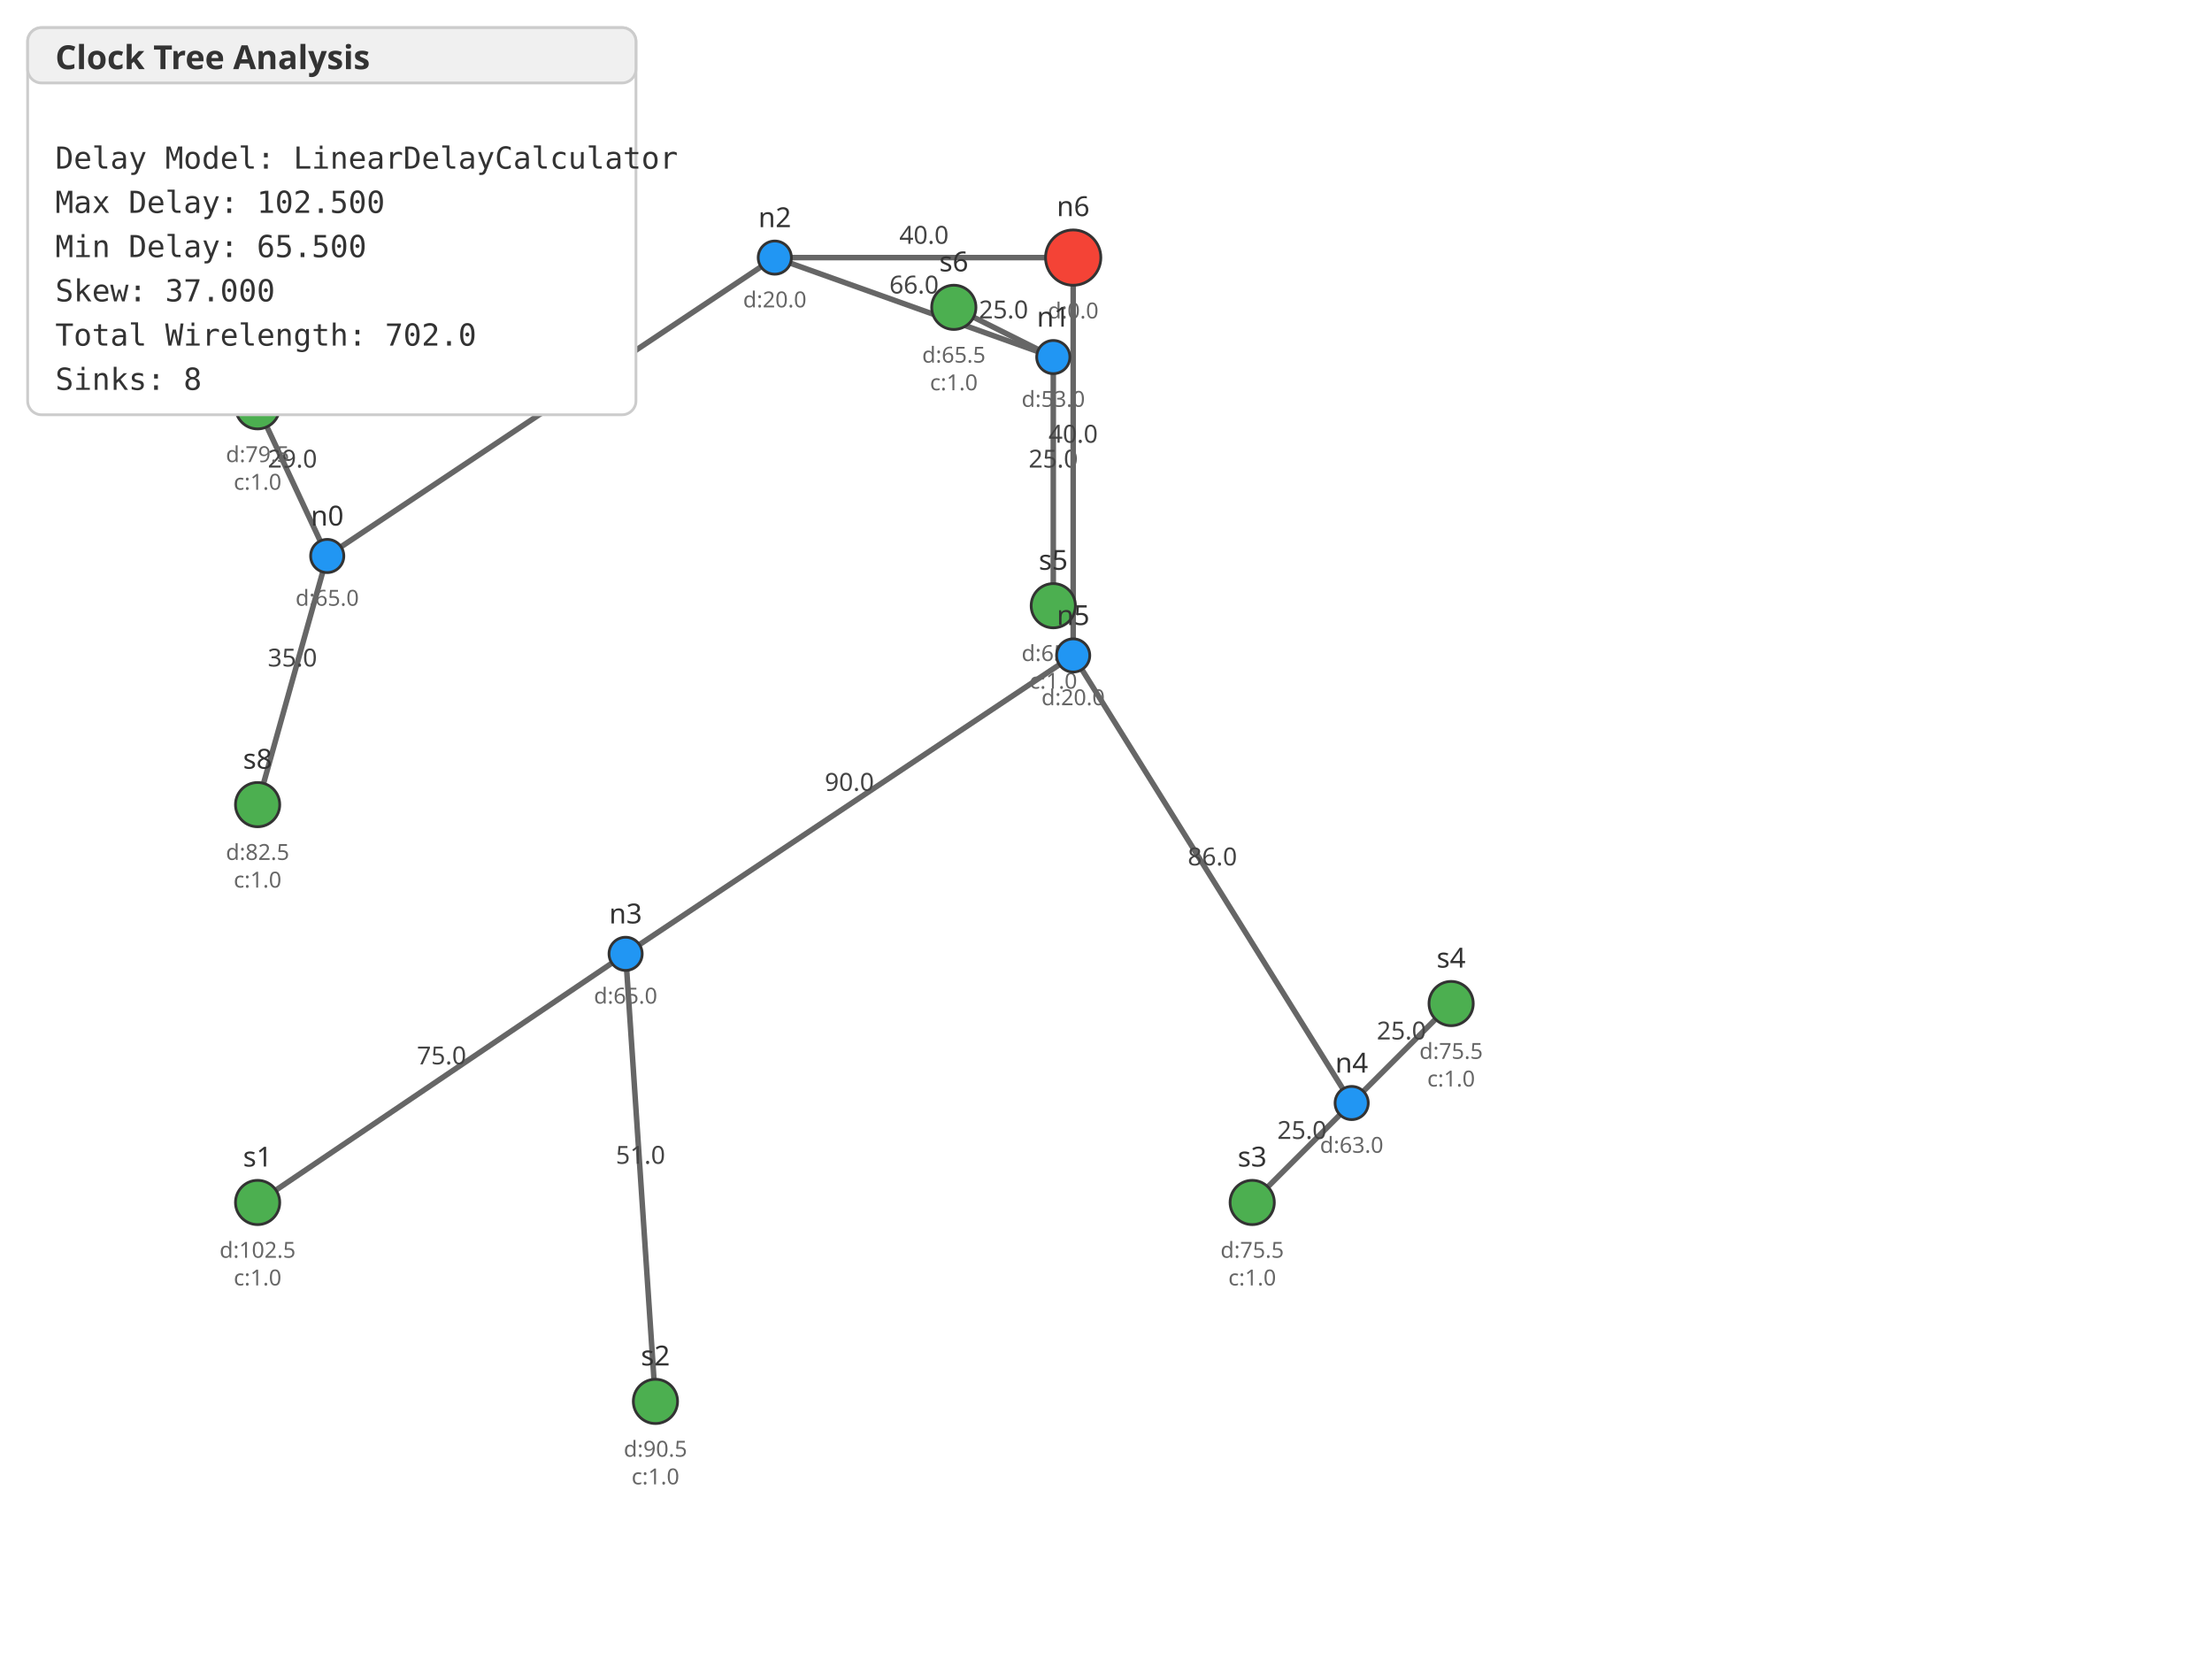
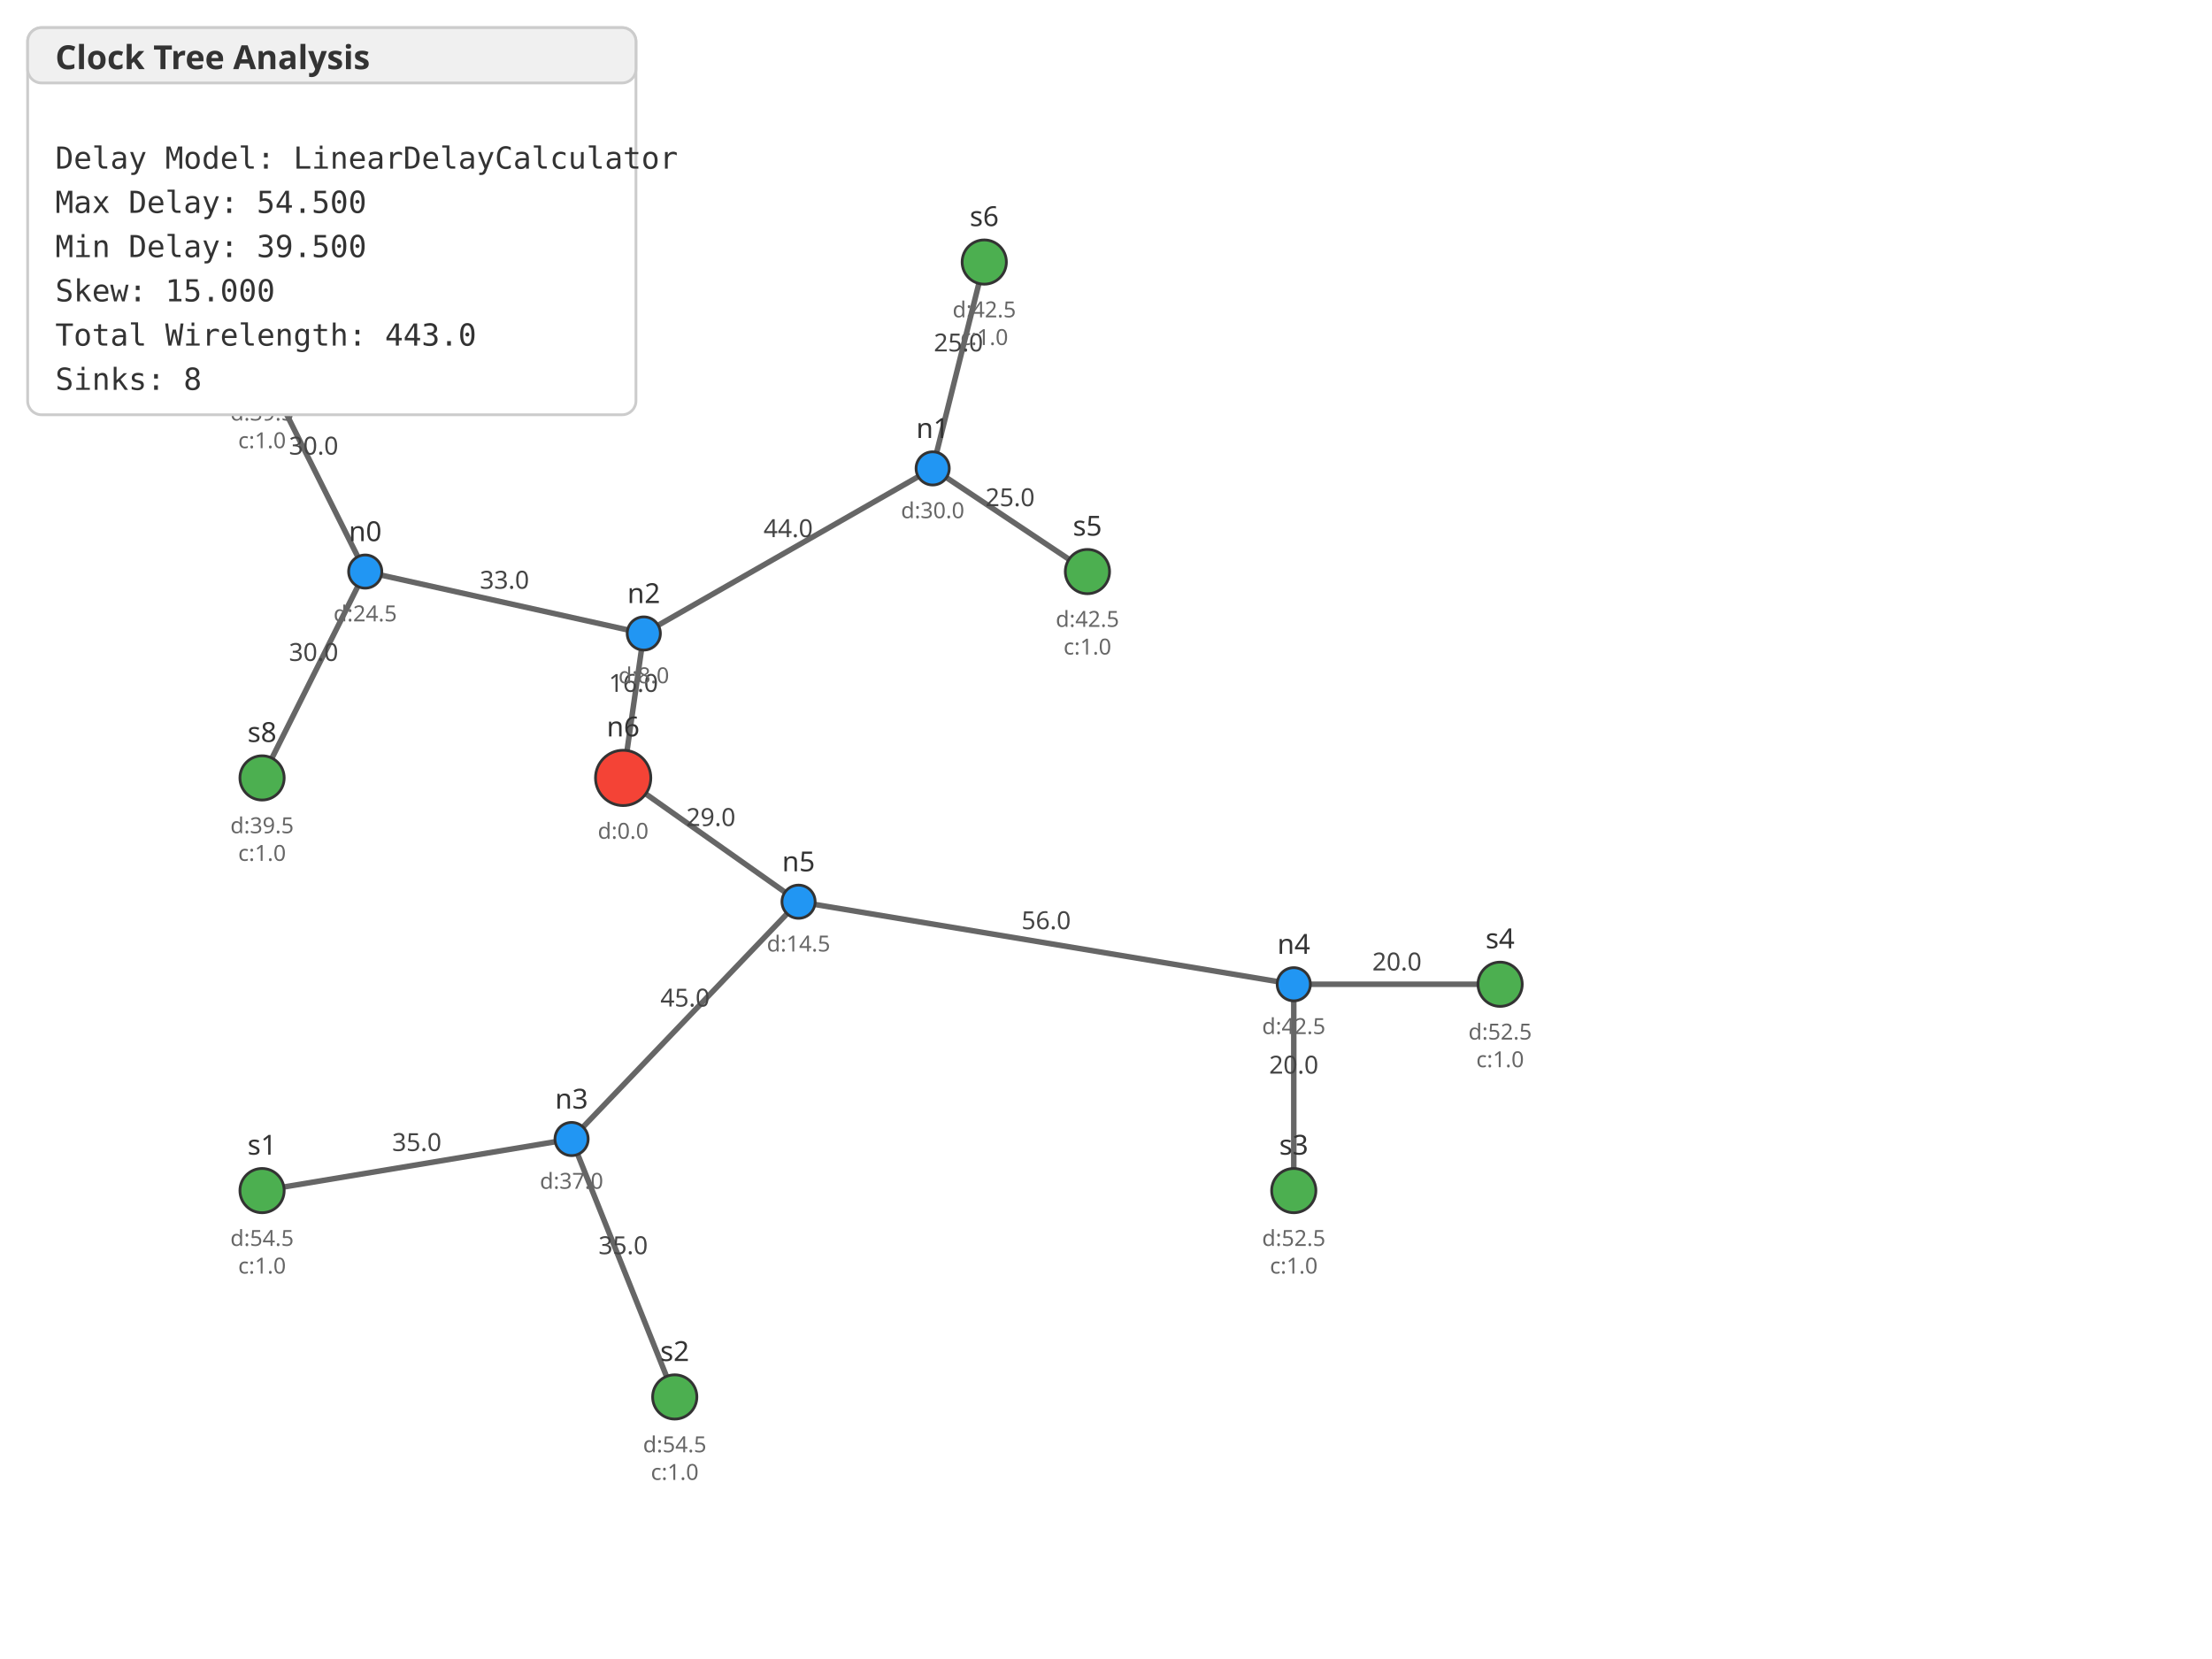
<svg xmlns="http://www.w3.org/2000/svg" width="800" height="600">
  <style>
  .node-label { font: 10px sans-serif; fill: #333; }
  .delay-label { font: 8px sans-serif; fill: #666; }
  .wire-label { font: 9px sans-serif; fill: #444; }
  .analysis-label { font: 12px sans-serif; fill: #333; }
</style>
  <rect width="100%" height="100%" fill="white" />
  <g class="clock-tree3d">
-     <line x1="388.129" y1="93.165" x2="280.216" y2="93.165" stroke="#666666" stroke-width="2" stroke-linecap="round" />
-     <text x="334.173" y="88.165" class="wire-label" text-anchor="middle">40.0</text>
-     <line x1="280.216" y1="93.165" x2="118.345" y2="201.079" stroke="#666666" stroke-width="2" stroke-linecap="round" />
-     <text x="199.281" y="142.122" class="wire-label" text-anchor="middle">90.0</text>
-     <line x1="118.345" y1="201.079" x2="93.165" y2="147.122" stroke="#666666" stroke-width="2" stroke-linecap="round" />
-     <text x="105.755" y="169.101" class="wire-label" text-anchor="middle">29.0</text>
-     <line x1="118.345" y1="201.079" x2="93.165" y2="291.007" stroke="#666666" stroke-width="2" stroke-linecap="round" />
-     <text x="105.755" y="241.043" class="wire-label" text-anchor="middle">35.0</text>
-     <line x1="280.216" y1="93.165" x2="380.935" y2="129.137" stroke="#666666" stroke-width="2" stroke-linecap="round" />
-     <text x="330.576" y="106.151" class="wire-label" text-anchor="middle">66.0</text>
-     <line x1="380.935" y1="129.137" x2="344.964" y2="111.151" stroke="#666666" stroke-width="2" stroke-linecap="round" />
-     <text x="362.95" y="115.144" class="wire-label" text-anchor="middle">25.0</text>
-     <line x1="380.935" y1="129.137" x2="380.935" y2="219.065" stroke="#666666" stroke-width="2" stroke-linecap="round" />
-     <text x="380.935" y="169.101" class="wire-label" text-anchor="middle">25.0</text>
-     <line x1="388.129" y1="93.165" x2="388.129" y2="237.05" stroke="#666666" stroke-width="2" stroke-linecap="round" />
-     <text x="388.129" y="160.108" class="wire-label" text-anchor="middle">40.0</text>
-     <line x1="388.129" y1="237.05" x2="226.259" y2="344.964" stroke="#666666" stroke-width="2" stroke-linecap="round" />
-     <text x="307.194" y="286.007" class="wire-label" text-anchor="middle">90.0</text>
-     <line x1="226.259" y1="344.964" x2="93.165" y2="434.892" stroke="#666666" stroke-width="2" stroke-linecap="round" />
-     <text x="159.712" y="384.928" class="wire-label" text-anchor="middle">75.0</text>
-     <line x1="226.259" y1="344.964" x2="237.05" y2="506.835" stroke="#666666" stroke-width="2" stroke-linecap="round" />
-     <text x="231.655" y="420.899" class="wire-label" text-anchor="middle">51.0</text>
-     <line x1="388.129" y1="237.05" x2="488.849" y2="398.921" stroke="#666666" stroke-width="2" stroke-linecap="round" />
-     <text x="438.489" y="312.986" class="wire-label" text-anchor="middle">86.0</text>
-     <line x1="488.849" y1="398.921" x2="524.82" y2="362.95" stroke="#666666" stroke-width="2" stroke-linecap="round" />
-     <text x="506.835" y="375.935" class="wire-label" text-anchor="middle">25.0</text>
-     <line x1="488.849" y1="398.921" x2="452.878" y2="434.892" stroke="#666666" stroke-width="2" stroke-linecap="round" />
-     <text x="470.863" y="411.906" class="wire-label" text-anchor="middle">25.0</text>
-     <circle cx="388.129" cy="93.165" r="10" fill="#F44336" stroke="#333" stroke-width="1" />
-     <text x="388.129" y="78.165" class="node-label" text-anchor="middle">n6</text>
-     <text x="388.129" y="115.165" class="delay-label" text-anchor="middle">d:0.0</text>
-     <circle cx="280.216" cy="93.165" r="6" fill="#2196F3" stroke="#333" stroke-width="1" />
-     <text x="280.216" y="82.165" class="node-label" text-anchor="middle">n2</text>
-     <text x="280.216" y="111.165" class="delay-label" text-anchor="middle">d:20.0</text>
-     <circle cx="118.345" cy="201.079" r="6" fill="#2196F3" stroke="#333" stroke-width="1" />
-     <text x="118.345" y="190.079" class="node-label" text-anchor="middle">n0</text>
-     <text x="118.345" y="219.079" class="delay-label" text-anchor="middle">d:65.0</text>
-     <circle cx="93.165" cy="147.122" r="8" fill="#4CAF50" stroke="#333" stroke-width="1" />
-     <text x="93.165" y="134.122" class="node-label" text-anchor="middle">s7</text>
-     <text x="93.165" y="167.122" class="delay-label" text-anchor="middle">d:79.5</text>
-     <text x="93.165" y="177.122" class="delay-label" text-anchor="middle">c:1.0</text>
-     <circle cx="93.165" cy="291.007" r="8" fill="#4CAF50" stroke="#333" stroke-width="1" />
-     <text x="93.165" y="278.007" class="node-label" text-anchor="middle">s8</text>
-     <text x="93.165" y="311.007" class="delay-label" text-anchor="middle">d:82.5</text>
-     <text x="93.165" y="321.007" class="delay-label" text-anchor="middle">c:1.0</text>
-     <circle cx="380.935" cy="129.137" r="6" fill="#2196F3" stroke="#333" stroke-width="1" />
-     <text x="380.935" y="118.137" class="node-label" text-anchor="middle">n1</text>
-     <text x="380.935" y="147.137" class="delay-label" text-anchor="middle">d:53.0</text>
-     <circle cx="344.964" cy="111.151" r="8" fill="#4CAF50" stroke="#333" stroke-width="1" />
-     <text x="344.964" y="98.151" class="node-label" text-anchor="middle">s6</text>
-     <text x="344.964" y="131.151" class="delay-label" text-anchor="middle">d:65.5</text>
-     <text x="344.964" y="141.151" class="delay-label" text-anchor="middle">c:1.0</text>
-     <circle cx="380.935" cy="219.065" r="8" fill="#4CAF50" stroke="#333" stroke-width="1" />
-     <text x="380.935" y="206.065" class="node-label" text-anchor="middle">s5</text>
-     <text x="380.935" y="239.065" class="delay-label" text-anchor="middle">d:65.5</text>
-     <text x="380.935" y="249.065" class="delay-label" text-anchor="middle">c:1.0</text>
-     <circle cx="388.129" cy="237.05" r="6" fill="#2196F3" stroke="#333" stroke-width="1" />
-     <text x="388.129" y="226.05" class="node-label" text-anchor="middle">n5</text>
-     <text x="388.129" y="255.05" class="delay-label" text-anchor="middle">d:20.0</text>
-     <circle cx="226.259" cy="344.964" r="6" fill="#2196F3" stroke="#333" stroke-width="1" />
-     <text x="226.259" y="333.964" class="node-label" text-anchor="middle">n3</text>
-     <text x="226.259" y="362.964" class="delay-label" text-anchor="middle">d:65.0</text>
-     <circle cx="93.165" cy="434.892" r="8" fill="#4CAF50" stroke="#333" stroke-width="1" />
-     <text x="93.165" y="421.892" class="node-label" text-anchor="middle">s1</text>
-     <text x="93.165" y="454.892" class="delay-label" text-anchor="middle">d:102.5</text>
-     <text x="93.165" y="464.892" class="delay-label" text-anchor="middle">c:1.0</text>
-     <circle cx="237.05" cy="506.835" r="8" fill="#4CAF50" stroke="#333" stroke-width="1" />
-     <text x="237.05" y="493.835" class="node-label" text-anchor="middle">s2</text>
-     <text x="237.05" y="526.835" class="delay-label" text-anchor="middle">d:90.5</text>
-     <text x="237.05" y="536.835" class="delay-label" text-anchor="middle">c:1.0</text>
-     <circle cx="488.849" cy="398.921" r="6" fill="#2196F3" stroke="#333" stroke-width="1" />
-     <text x="488.849" y="387.921" class="node-label" text-anchor="middle">n4</text>
-     <text x="488.849" y="416.921" class="delay-label" text-anchor="middle">d:63.0</text>
-     <circle cx="524.82" cy="362.95" r="8" fill="#4CAF50" stroke="#333" stroke-width="1" />
-     <text x="524.82" y="349.95" class="node-label" text-anchor="middle">s4</text>
-     <text x="524.82" y="382.95" class="delay-label" text-anchor="middle">d:75.5</text>
-     <text x="524.82" y="392.95" class="delay-label" text-anchor="middle">c:1.0</text>
-     <circle cx="452.878" cy="434.892" r="8" fill="#4CAF50" stroke="#333" stroke-width="1" />
-     <text x="452.878" y="421.892" class="node-label" text-anchor="middle">s3</text>
-     <text x="452.878" y="454.892" class="delay-label" text-anchor="middle">d:75.5</text>
-     <text x="452.878" y="464.892" class="delay-label" text-anchor="middle">c:1.0</text>
+     <line x1="225.373" y1="281.343" x2="232.836" y2="229.104" stroke="#666666" stroke-width="2" stroke-linecap="round" />
+     <text x="229.104" y="250.224" class="wire-label" text-anchor="middle">16.0</text>
+     <line x1="232.836" y1="229.104" x2="132.09" y2="206.716" stroke="#666666" stroke-width="2" stroke-linecap="round" />
+     <text x="182.463" y="212.91" class="wire-label" text-anchor="middle">33.0</text>
+     <line x1="132.09" y1="206.716" x2="94.776" y2="132.09" stroke="#666666" stroke-width="2" stroke-linecap="round" />
+     <text x="113.433" y="164.403" class="wire-label" text-anchor="middle">30.0</text>
+     <line x1="132.09" y1="206.716" x2="94.776" y2="281.343" stroke="#666666" stroke-width="2" stroke-linecap="round" />
+     <text x="113.433" y="239.03" class="wire-label" text-anchor="middle">30.0</text>
+     <line x1="232.836" y1="229.104" x2="337.313" y2="169.403" stroke="#666666" stroke-width="2" stroke-linecap="round" />
+     <text x="285.075" y="194.254" class="wire-label" text-anchor="middle">44.0</text>
+     <line x1="337.313" y1="169.403" x2="355.97" y2="94.776" stroke="#666666" stroke-width="2" stroke-linecap="round" />
+     <text x="346.642" y="127.09" class="wire-label" text-anchor="middle">25.0</text>
+     <line x1="337.313" y1="169.403" x2="393.284" y2="206.716" stroke="#666666" stroke-width="2" stroke-linecap="round" />
+     <text x="365.299" y="183.06" class="wire-label" text-anchor="middle">25.0</text>
+     <line x1="225.373" y1="281.343" x2="288.806" y2="326.119" stroke="#666666" stroke-width="2" stroke-linecap="round" />
+     <text x="257.09" y="298.731" class="wire-label" text-anchor="middle">29.0</text>
+     <line x1="288.806" y1="326.119" x2="206.716" y2="411.94" stroke="#666666" stroke-width="2" stroke-linecap="round" />
+     <text x="247.761" y="364.03" class="wire-label" text-anchor="middle">45.0</text>
+     <line x1="206.716" y1="411.94" x2="94.776" y2="430.597" stroke="#666666" stroke-width="2" stroke-linecap="round" />
+     <text x="150.746" y="416.269" class="wire-label" text-anchor="middle">35.0</text>
+     <line x1="206.716" y1="411.94" x2="244.03" y2="505.224" stroke="#666666" stroke-width="2" stroke-linecap="round" />
+     <text x="225.373" y="453.582" class="wire-label" text-anchor="middle">35.0</text>
+     <line x1="288.806" y1="326.119" x2="467.91" y2="355.97" stroke="#666666" stroke-width="2" stroke-linecap="round" />
+     <text x="378.358" y="336.045" class="wire-label" text-anchor="middle">56.0</text>
+     <line x1="467.91" y1="355.97" x2="542.537" y2="355.97" stroke="#666666" stroke-width="2" stroke-linecap="round" />
+     <text x="505.224" y="350.97" class="wire-label" text-anchor="middle">20.0</text>
+     <line x1="467.91" y1="355.97" x2="467.91" y2="430.597" stroke="#666666" stroke-width="2" stroke-linecap="round" />
+     <text x="467.91" y="388.284" class="wire-label" text-anchor="middle">20.0</text>
+     <circle cx="225.373" cy="281.343" r="10" fill="#F44336" stroke="#333" stroke-width="1" />
+     <text x="225.373" y="266.343" class="node-label" text-anchor="middle">n6</text>
+     <text x="225.373" y="303.343" class="delay-label" text-anchor="middle">d:0.0</text>
+     <circle cx="232.836" cy="229.104" r="6" fill="#2196F3" stroke="#333" stroke-width="1" />
+     <text x="232.836" y="218.104" class="node-label" text-anchor="middle">n2</text>
+     <text x="232.836" y="247.104" class="delay-label" text-anchor="middle">d:8.0</text>
+     <circle cx="132.09" cy="206.716" r="6" fill="#2196F3" stroke="#333" stroke-width="1" />
+     <text x="132.09" y="195.716" class="node-label" text-anchor="middle">n0</text>
+     <text x="132.09" y="224.716" class="delay-label" text-anchor="middle">d:24.5</text>
+     <circle cx="94.776" cy="132.09" r="8" fill="#4CAF50" stroke="#333" stroke-width="1" />
+     <text x="94.776" y="119.09" class="node-label" text-anchor="middle">s7</text>
+     <text x="94.776" y="152.09" class="delay-label" text-anchor="middle">d:39.5</text>
+     <text x="94.776" y="162.09" class="delay-label" text-anchor="middle">c:1.0</text>
+     <circle cx="94.776" cy="281.343" r="8" fill="#4CAF50" stroke="#333" stroke-width="1" />
+     <text x="94.776" y="268.343" class="node-label" text-anchor="middle">s8</text>
+     <text x="94.776" y="301.343" class="delay-label" text-anchor="middle">d:39.5</text>
+     <text x="94.776" y="311.343" class="delay-label" text-anchor="middle">c:1.0</text>
+     <circle cx="337.313" cy="169.403" r="6" fill="#2196F3" stroke="#333" stroke-width="1" />
+     <text x="337.313" y="158.403" class="node-label" text-anchor="middle">n1</text>
+     <text x="337.313" y="187.403" class="delay-label" text-anchor="middle">d:30.0</text>
+     <circle cx="355.97" cy="94.776" r="8" fill="#4CAF50" stroke="#333" stroke-width="1" />
+     <text x="355.97" y="81.776" class="node-label" text-anchor="middle">s6</text>
+     <text x="355.97" y="114.776" class="delay-label" text-anchor="middle">d:42.5</text>
+     <text x="355.97" y="124.776" class="delay-label" text-anchor="middle">c:1.0</text>
+     <circle cx="393.284" cy="206.716" r="8" fill="#4CAF50" stroke="#333" stroke-width="1" />
+     <text x="393.284" y="193.716" class="node-label" text-anchor="middle">s5</text>
+     <text x="393.284" y="226.716" class="delay-label" text-anchor="middle">d:42.5</text>
+     <text x="393.284" y="236.716" class="delay-label" text-anchor="middle">c:1.0</text>
+     <circle cx="288.806" cy="326.119" r="6" fill="#2196F3" stroke="#333" stroke-width="1" />
+     <text x="288.806" y="315.119" class="node-label" text-anchor="middle">n5</text>
+     <text x="288.806" y="344.119" class="delay-label" text-anchor="middle">d:14.5</text>
+     <circle cx="206.716" cy="411.94" r="6" fill="#2196F3" stroke="#333" stroke-width="1" />
+     <text x="206.716" y="400.94" class="node-label" text-anchor="middle">n3</text>
+     <text x="206.716" y="429.94" class="delay-label" text-anchor="middle">d:37.0</text>
+     <circle cx="94.776" cy="430.597" r="8" fill="#4CAF50" stroke="#333" stroke-width="1" />
+     <text x="94.776" y="417.597" class="node-label" text-anchor="middle">s1</text>
+     <text x="94.776" y="450.597" class="delay-label" text-anchor="middle">d:54.5</text>
+     <text x="94.776" y="460.597" class="delay-label" text-anchor="middle">c:1.0</text>
+     <circle cx="244.03" cy="505.224" r="8" fill="#4CAF50" stroke="#333" stroke-width="1" />
+     <text x="244.03" y="492.224" class="node-label" text-anchor="middle">s2</text>
+     <text x="244.03" y="525.224" class="delay-label" text-anchor="middle">d:54.5</text>
+     <text x="244.03" y="535.224" class="delay-label" text-anchor="middle">c:1.0</text>
+     <circle cx="467.91" cy="355.97" r="6" fill="#2196F3" stroke="#333" stroke-width="1" />
+     <text x="467.91" y="344.97" class="node-label" text-anchor="middle">n4</text>
+     <text x="467.91" y="373.97" class="delay-label" text-anchor="middle">d:42.5</text>
+     <circle cx="542.537" cy="355.97" r="8" fill="#4CAF50" stroke="#333" stroke-width="1" />
+     <text x="542.537" y="342.97" class="node-label" text-anchor="middle">s4</text>
+     <text x="542.537" y="375.97" class="delay-label" text-anchor="middle">d:52.5</text>
+     <text x="542.537" y="385.97" class="delay-label" text-anchor="middle">c:1.0</text>
+     <circle cx="467.91" cy="430.597" r="8" fill="#4CAF50" stroke="#333" stroke-width="1" />
+     <text x="467.91" y="417.597" class="node-label" text-anchor="middle">s3</text>
+     <text x="467.91" y="450.597" class="delay-label" text-anchor="middle">d:52.5</text>
+     <text x="467.91" y="460.597" class="delay-label" text-anchor="middle">c:1.0</text>
    <g class="analysis-info">
      <rect x="10" y="10" width="220" height="140" fill="white" stroke="#ccc" stroke-width="1" rx="5" />
      <rect x="10" y="10" width="220" height="20" fill="#f0f0f0" stroke="#ccc" stroke-width="1" rx="5" />
      <text x="20" y="25" font-family="sans-serif" font-size="12" font-weight="bold" fill="#333">Clock Tree Analysis</text>
      <text x="20" y="45" font-family="monospace" font-size="11" fill="#333">
        <tspan x="20" y="61">Delay Model: LinearDelayCalculator</tspan>
-         <tspan x="20" y="77">Max Delay: 102.500</tspan>
-         <tspan x="20" y="93">Min Delay: 65.500</tspan>
-         <tspan x="20" y="109">Skew: 37.000</tspan>
-         <tspan x="20" y="125">Total Wirelength: 702.0</tspan>
+         <tspan x="20" y="77">Max Delay: 54.500</tspan>
+         <tspan x="20" y="93">Min Delay: 39.500</tspan>
+         <tspan x="20" y="109">Skew: 15.000</tspan>
+         <tspan x="20" y="125">Total Wirelength: 443.0</tspan>
        <tspan x="20" y="141">Sinks: 8</tspan>
      </text>
    </g>
  </g>
</svg>
